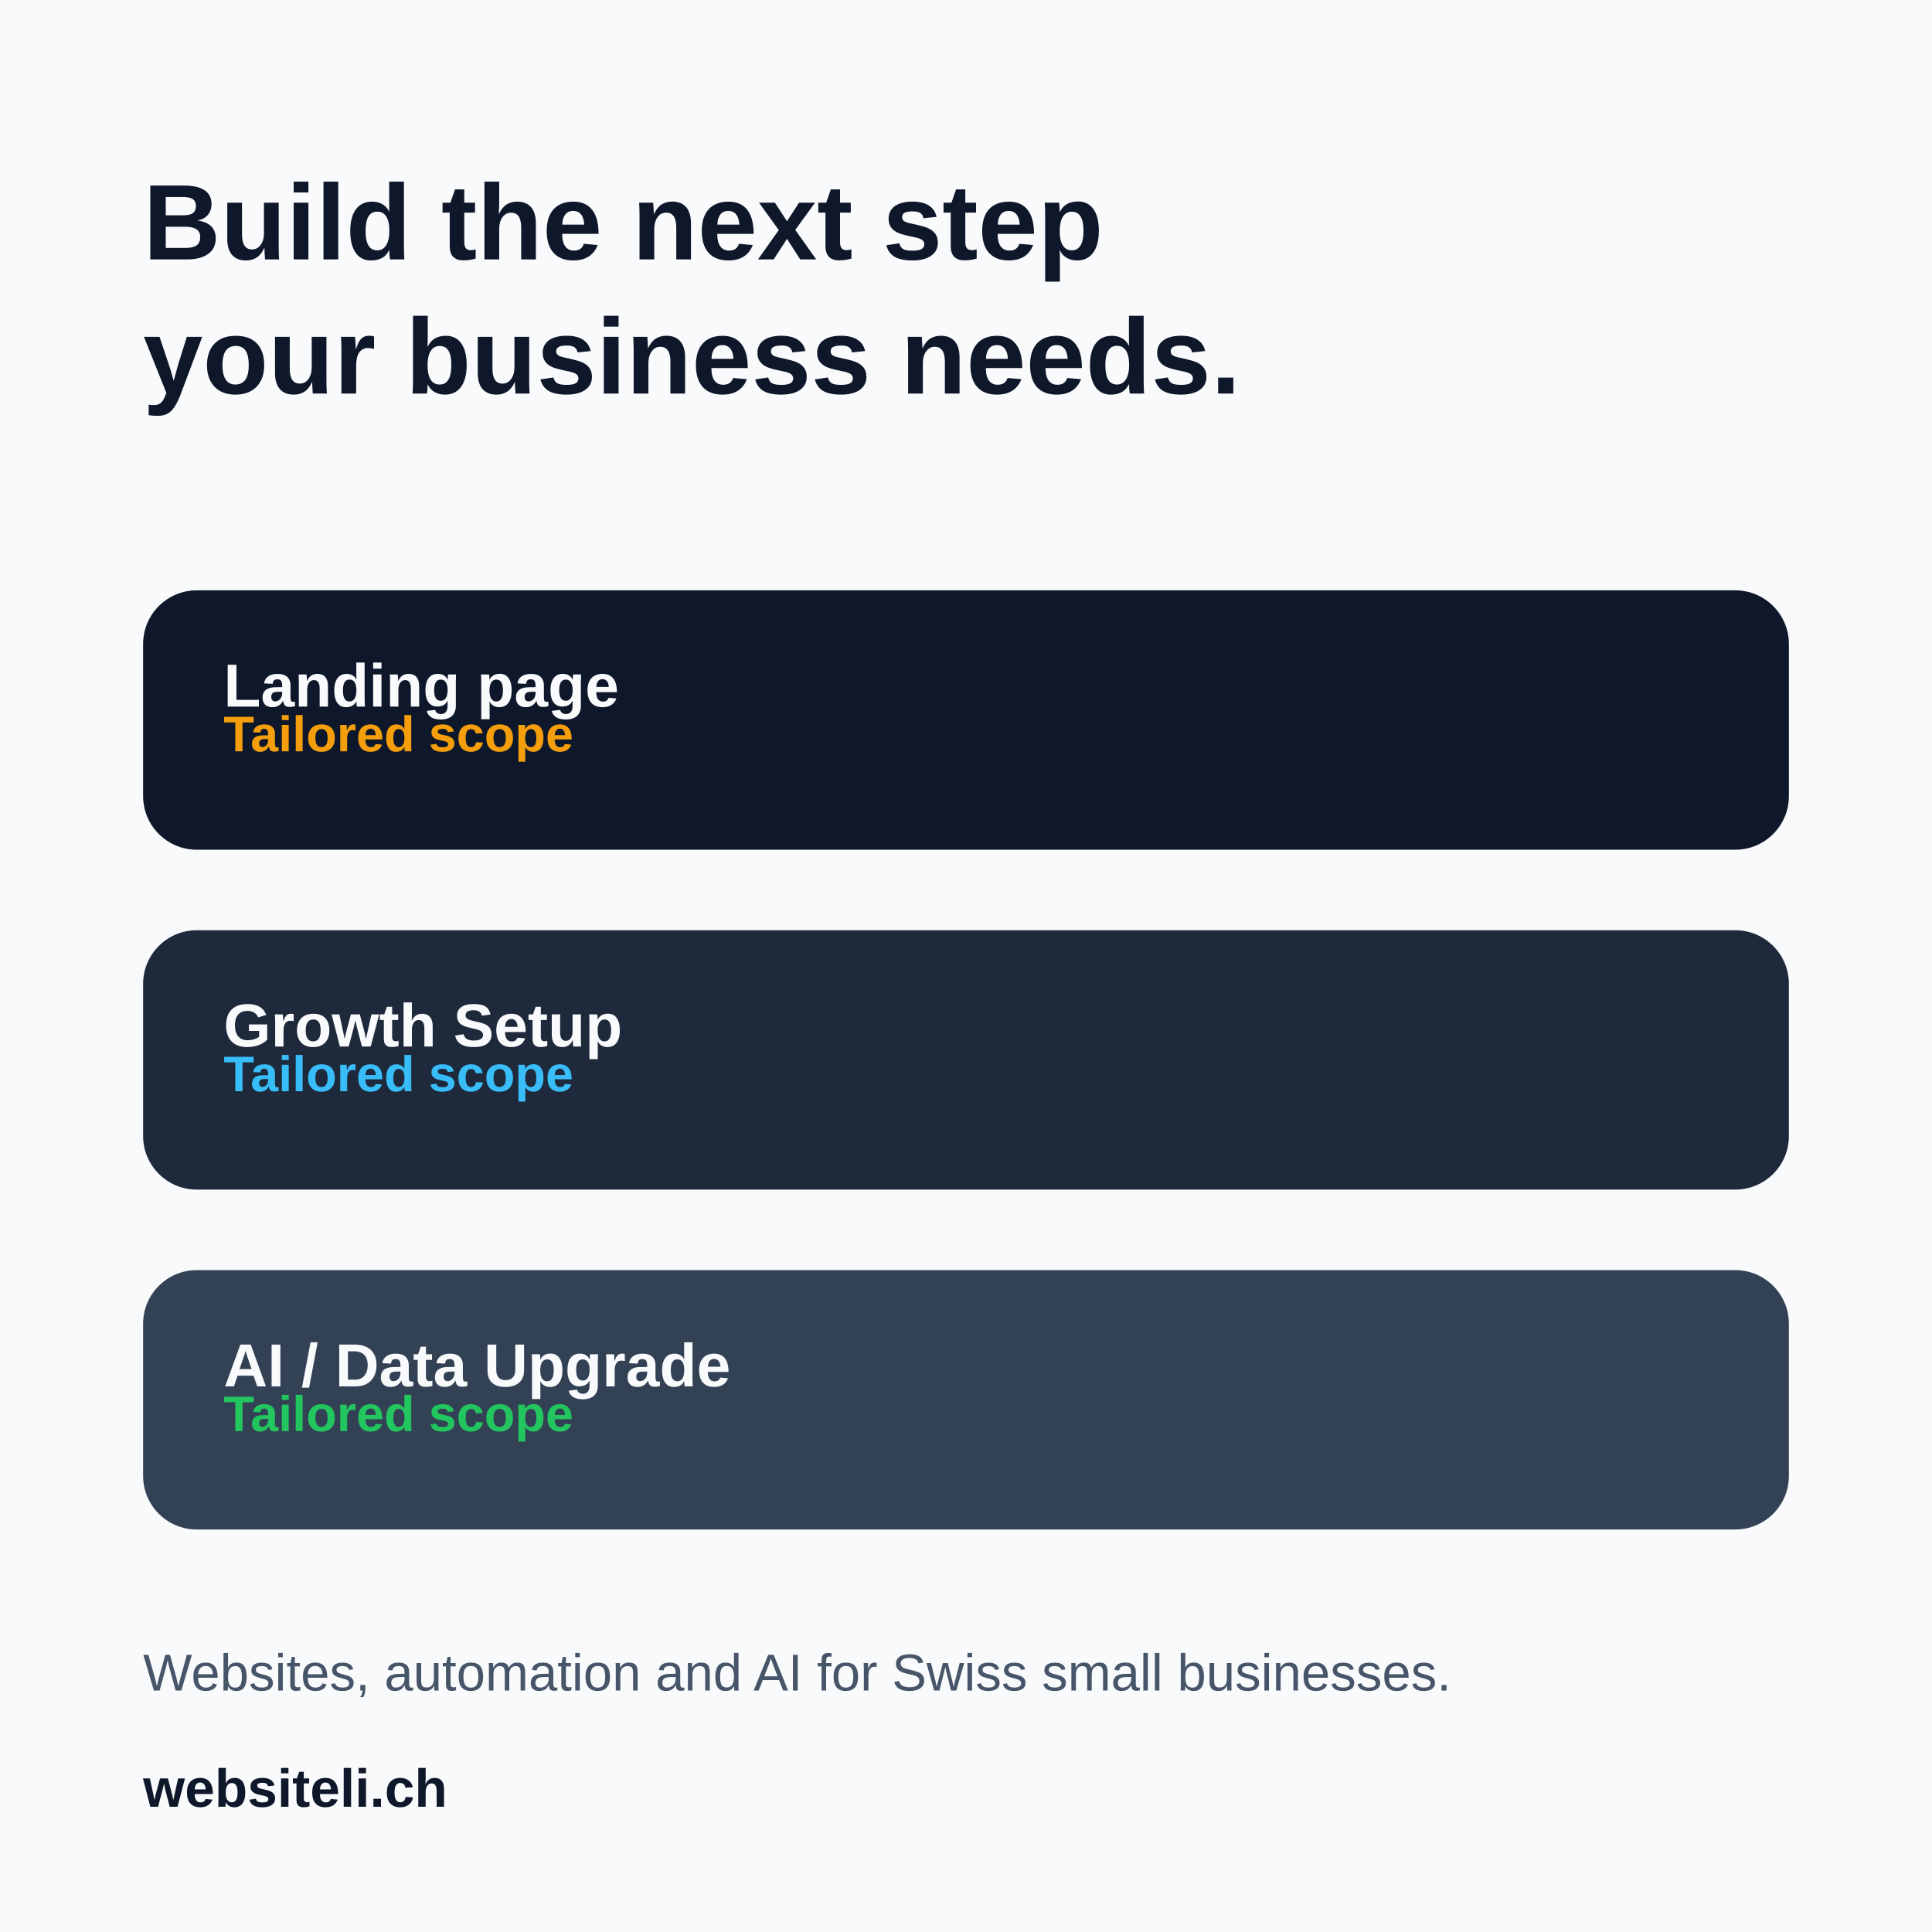
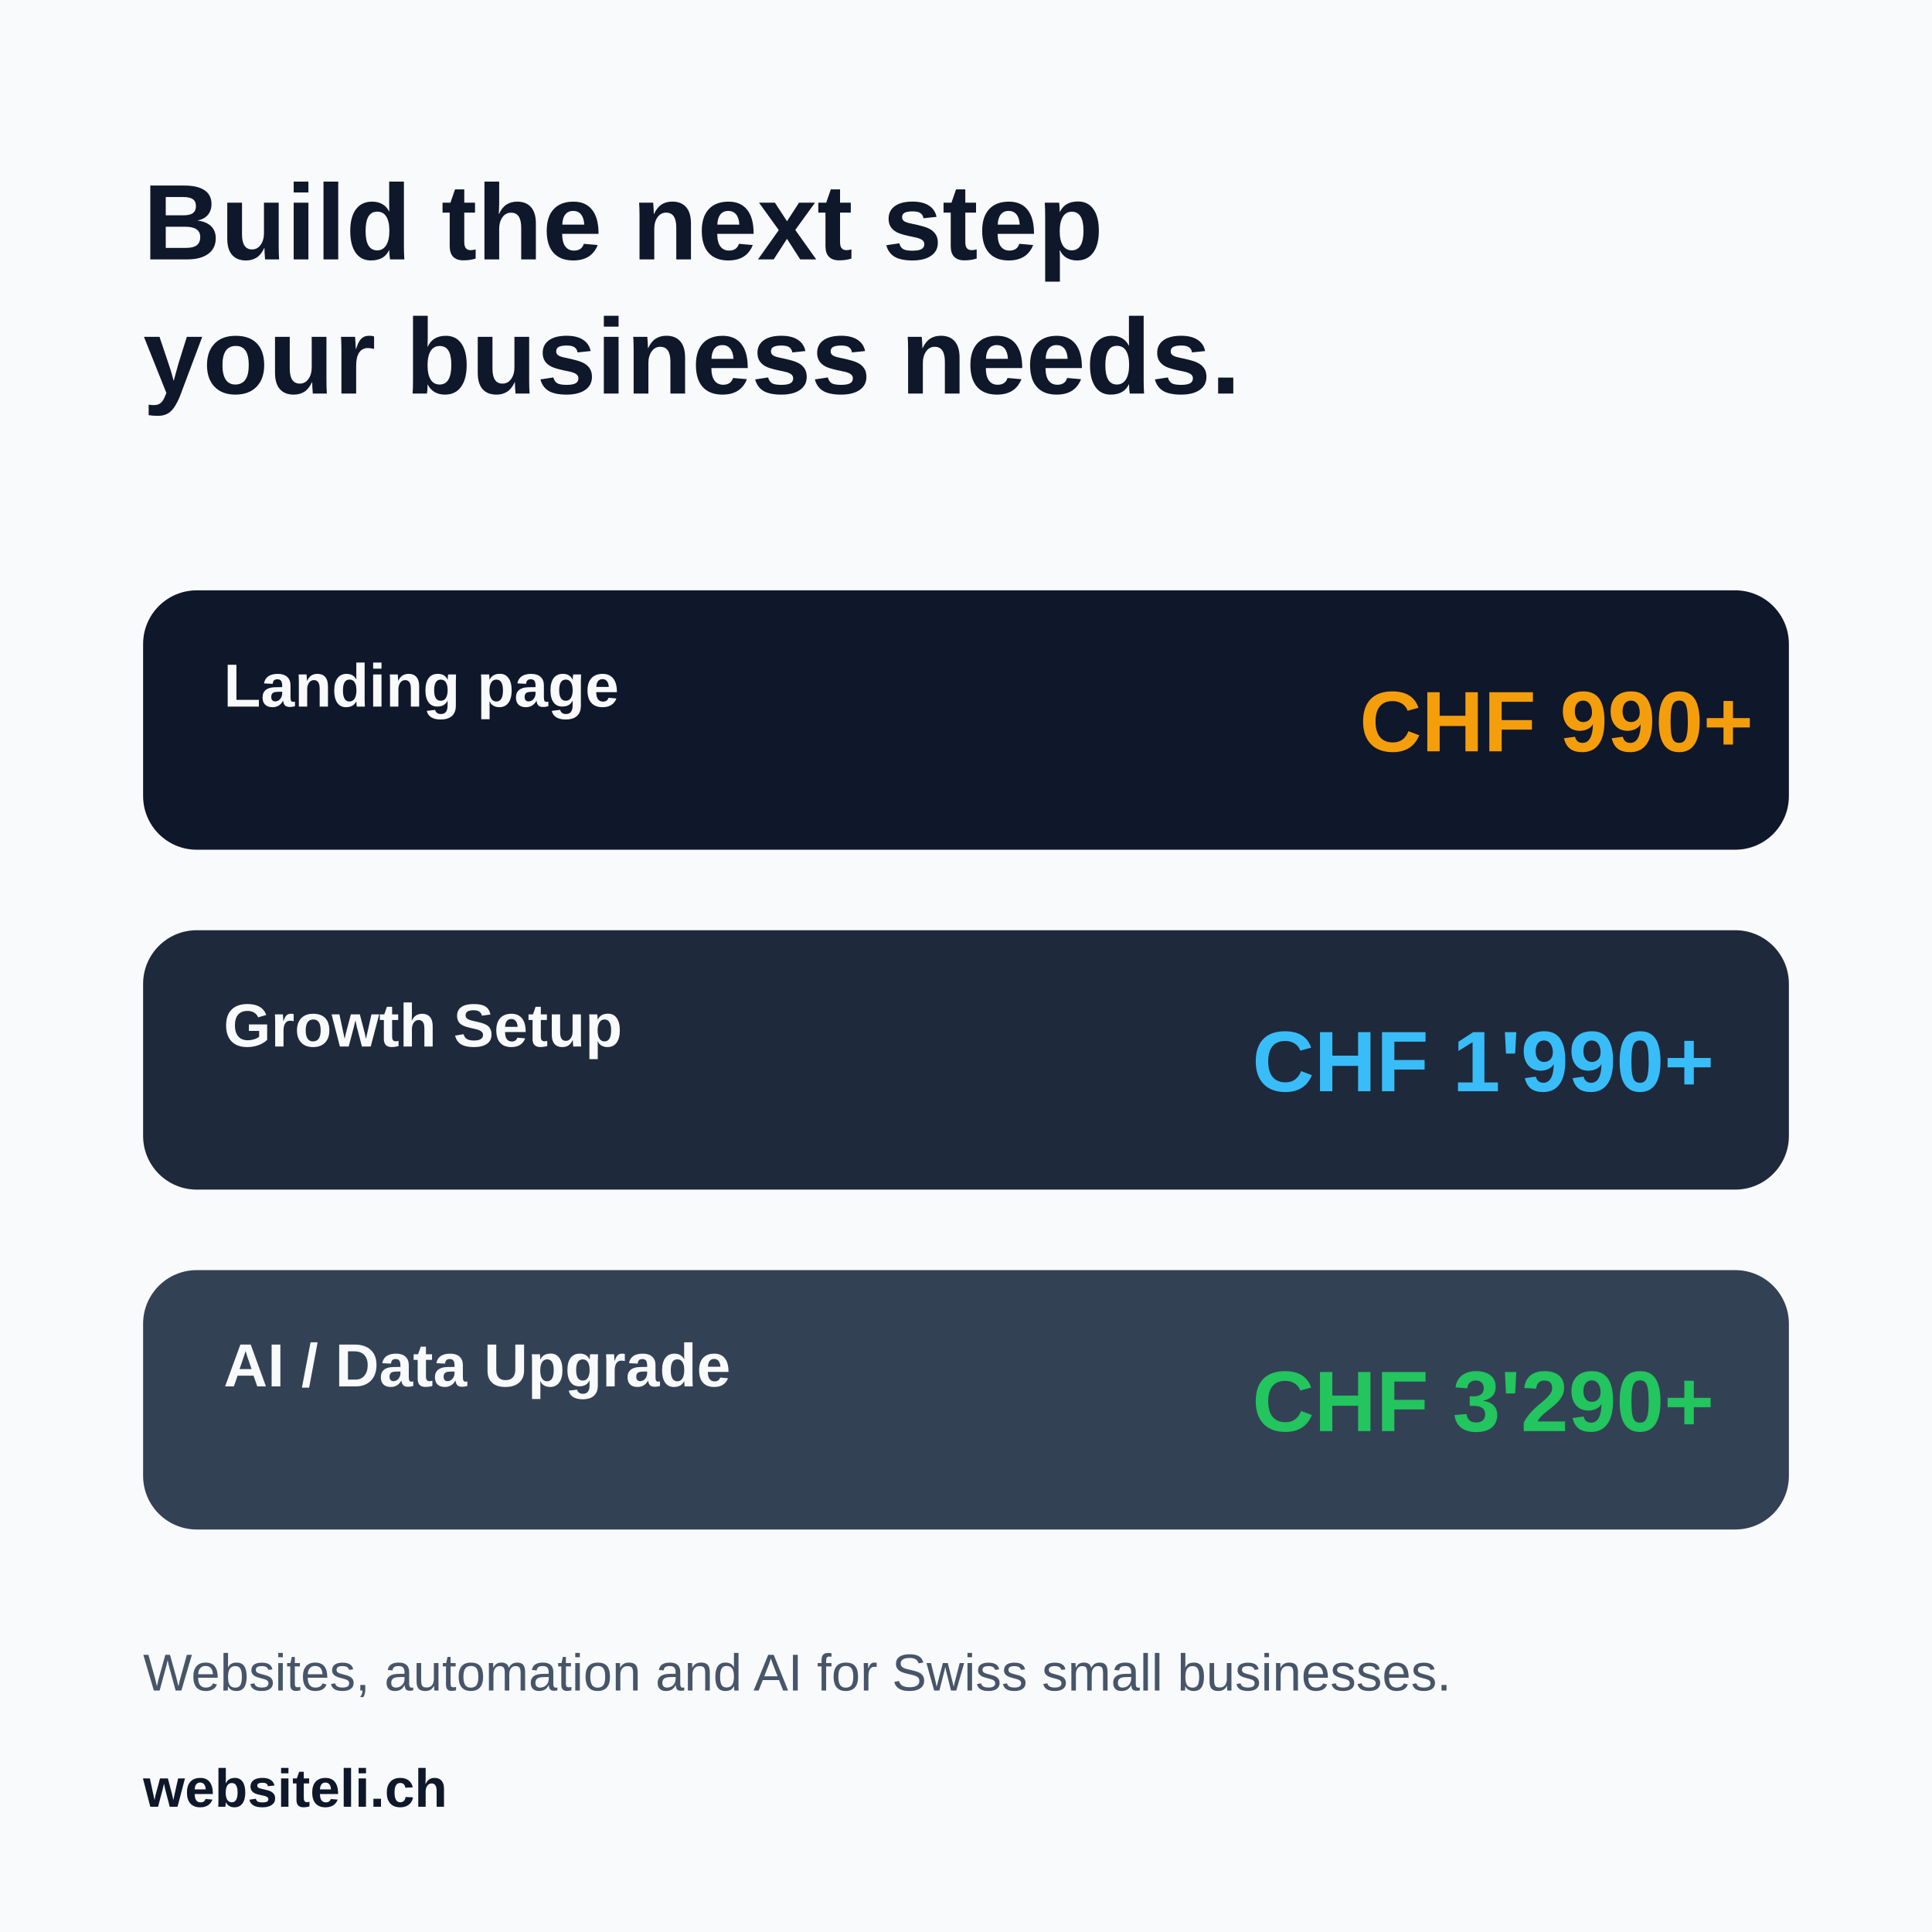
<svg xmlns="http://www.w3.org/2000/svg" width="1080" height="1080" viewBox="0 0 1080 1080">
  <rect width="1080" height="1080" fill="#f8fafc" />
  <text x="80" y="145" fill="#0f172a" font-family="Arial" font-size="60" font-weight="800">Build the next step</text>
  <text x="80" y="220" fill="#0f172a" font-family="Arial" font-size="60" font-weight="800">your business needs.</text>
  <g font-family="Arial">
    <rect x="80" y="330" width="920" height="145" rx="30" fill="#0f172a" />
    <text x="125" y="395" fill="#f8fafc" font-size="34" font-weight="700">Landing page</text>
-     <text x="125" y="420" fill="#f59e0b" font-size="28" font-weight="800">Tailored scope</text>
+     <text x="760" y="420" fill="#f59e0b" font-size="48" font-weight="800">CHF 990+</text>
    <rect x="80" y="520" width="920" height="145" rx="30" fill="#1e293b" />
    <text x="125" y="585" fill="#f8fafc" font-size="34" font-weight="700">Growth Setup</text>
-     <text x="125" y="610" fill="#38bdf8" font-size="28" font-weight="800">Tailored scope</text>
+     <text x="700" y="610" fill="#38bdf8" font-size="48" font-weight="800">CHF 1'990+</text>
    <rect x="80" y="710" width="920" height="145" rx="30" fill="#334155" />
    <text x="125" y="775" fill="#f8fafc" font-size="34" font-weight="700">AI / Data Upgrade</text>
-     <text x="125" y="800" fill="#22c55e" font-size="28" font-weight="800">Tailored scope</text>
+     <text x="700" y="800" fill="#22c55e" font-size="48" font-weight="800">CHF 3'290+</text>
  </g>
  <text x="80" y="945" fill="#475569" font-family="Arial" font-size="29">Websites, automation and AI for Swiss small businesses.</text>
  <text x="80" y="1010" fill="#0f172a" font-family="Arial" font-size="30" font-weight="700">websiteli.ch</text>
</svg>
